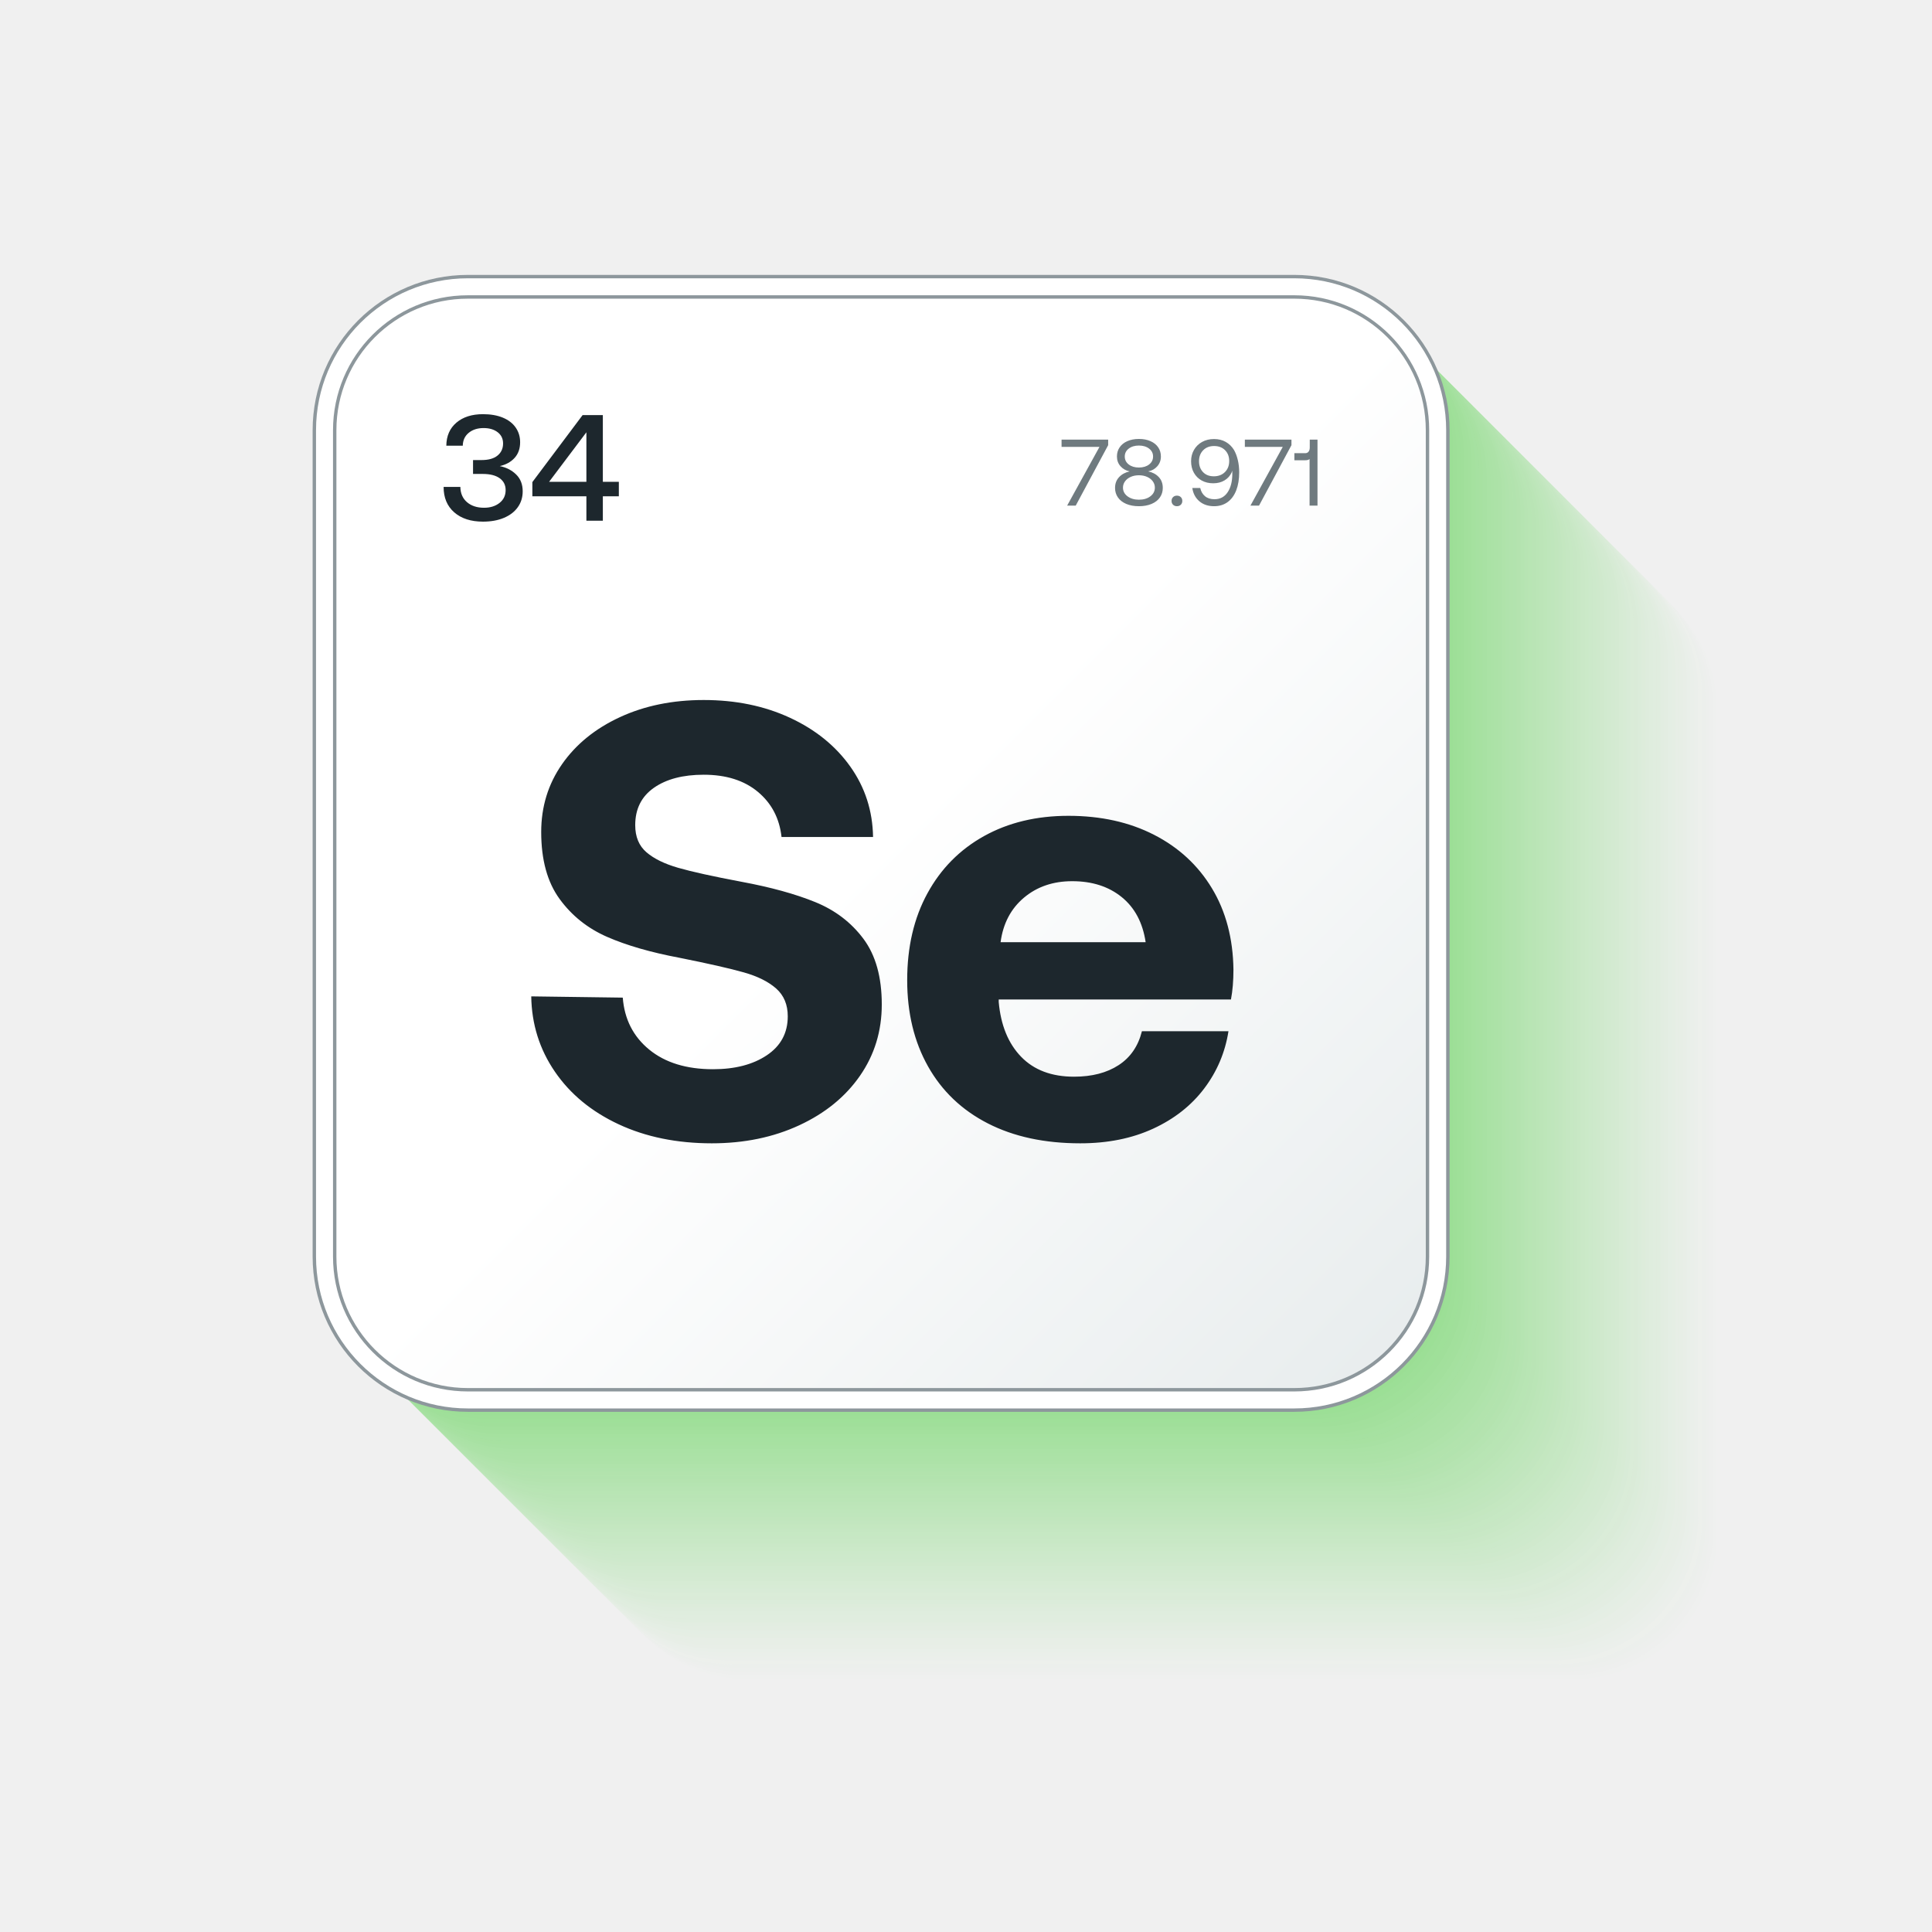
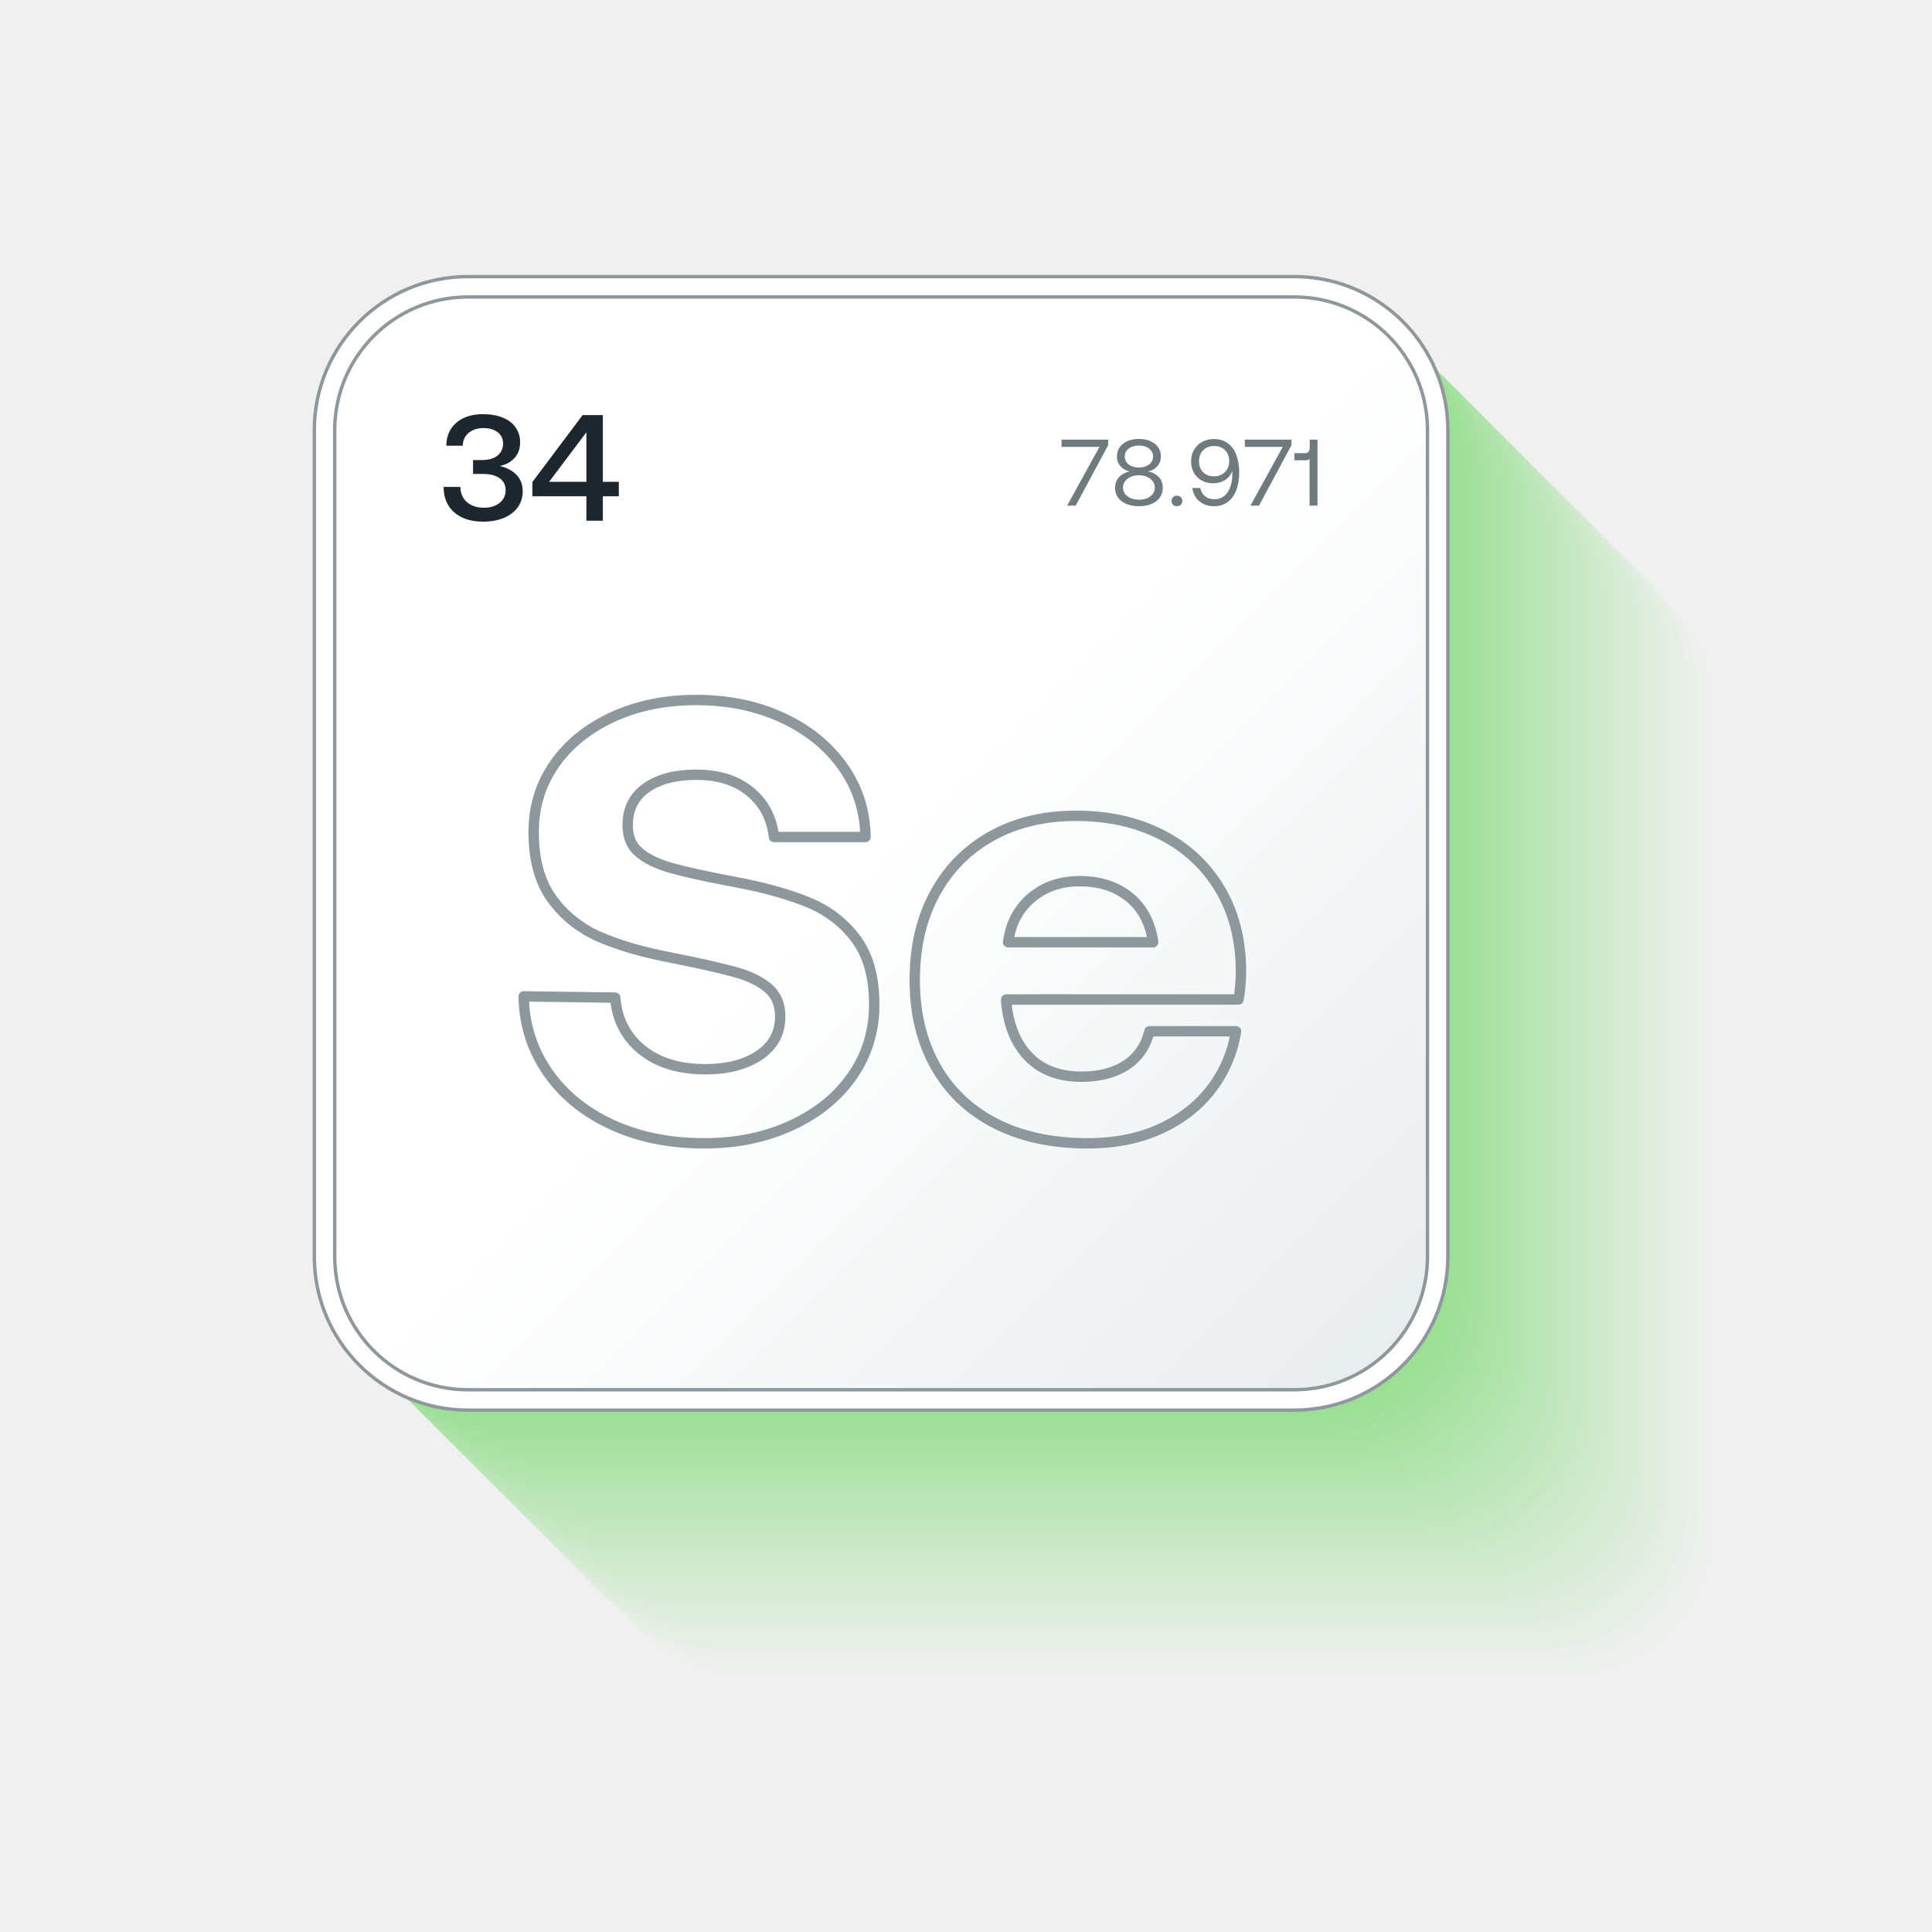
<svg xmlns="http://www.w3.org/2000/svg" viewBox="0 0 1024 1024" width="1024" height="1024">
  <defs>
    <mask id="c0m" maskUnits="userSpaceOnUse" x="0" y="0" width="1024" height="1024">
      <path d="M 398.0,302.0 H 836.0 A 76.0 76.0 0 0 1 912.0,378.0 V 816.0 A 76.0 76.0 0 0 1 836.0,892.0 H 398.0 A 76.0 76.0 0 0 1 322.0,816.0 V 378.0 A 76.0 76.0 0 0 1 398.0,302.0 Z" fill="rgb(0,0,0)" />
      <path d="M 396.0,300.0 H 834.0 A 76.0 76.0 0 0 1 910.0,376.0 V 814.0 A 76.0 76.0 0 0 1 834.0,890.0 H 396.0 A 76.0 76.0 0 0 1 320.0,814.0 V 376.0 A 76.0 76.0 0 0 1 396.0,300.0 Z" fill="rgb(2,2,2)" />
      <path d="M 394.0,298.0 H 832.0 A 76.0 76.0 0 0 1 908.0,374.0 V 812.0 A 76.0 76.0 0 0 1 832.0,888.0 H 394.0 A 76.0 76.0 0 0 1 318.0,812.0 V 374.0 A 76.0 76.0 0 0 1 394.0,298.0 Z" fill="rgb(4,4,4)" />
      <path d="M 392.0,296.0 H 830.0 A 76.0 76.0 0 0 1 906.0,372.0 V 810.0 A 76.0 76.0 0 0 1 830.0,886.0 H 392.0 A 76.0 76.0 0 0 1 316.0,810.0 V 372.0 A 76.0 76.0 0 0 1 392.0,296.0 Z" fill="rgb(6,6,6)" />
      <path d="M 390.0,294.0 H 828.0 A 76.0 76.0 0 0 1 904.0,370.0 V 808.0 A 76.0 76.0 0 0 1 828.0,884.0 H 390.0 A 76.0 76.0 0 0 1 314.0,808.0 V 370.0 A 76.0 76.0 0 0 1 390.0,294.0 Z" fill="rgb(8,8,8)" />
      <path d="M 388.0,292.0 H 826.0 A 76.0 76.0 0 0 1 902.0,368.0 V 806.0 A 76.0 76.0 0 0 1 826.0,882.0 H 388.0 A 76.0 76.0 0 0 1 312.0,806.0 V 368.0 A 76.0 76.0 0 0 1 388.0,292.0 Z" fill="rgb(10,10,10)" />
      <path d="M 386.0,290.0 H 824.0 A 76.0 76.0 0 0 1 900.0,366.0 V 804.0 A 76.0 76.0 0 0 1 824.0,880.0 H 386.0 A 76.0 76.0 0 0 1 310.0,804.0 V 366.0 A 76.0 76.0 0 0 1 386.0,290.0 Z" fill="rgb(13,13,13)" />
      <path d="M 384.0,288.0 H 822.0 A 76.0 76.0 0 0 1 898.0,364.0 V 802.0 A 76.0 76.0 0 0 1 822.0,878.0 H 384.0 A 76.0 76.0 0 0 1 308.0,802.0 V 364.0 A 76.0 76.0 0 0 1 384.0,288.0 Z" fill="rgb(15,15,15)" />
      <path d="M 382.0,286.0 H 820.0 A 76.0 76.0 0 0 1 896.0,362.0 V 800.0 A 76.0 76.0 0 0 1 820.0,876.0 H 382.0 A 76.0 76.0 0 0 1 306.0,800.0 V 362.0 A 76.0 76.0 0 0 1 382.0,286.0 Z" fill="rgb(18,18,18)" />
      <path d="M 380.0,284.0 H 818.0 A 76.0 76.0 0 0 1 894.0,360.0 V 798.0 A 76.0 76.0 0 0 1 818.0,874.0 H 380.0 A 76.0 76.0 0 0 1 304.0,798.0 V 360.0 A 76.0 76.0 0 0 1 380.0,284.0 Z" fill="rgb(21,21,21)" />
      <path d="M 378.0,282.0 H 816.0 A 76.0 76.0 0 0 1 892.0,358.0 V 796.0 A 76.0 76.0 0 0 1 816.0,872.0 H 378.0 A 76.0 76.0 0 0 1 302.0,796.0 V 358.0 A 76.0 76.0 0 0 1 378.0,282.0 Z" fill="rgb(23,23,23)" />
      <path d="M 376.0,280.0 H 814.0 A 76.0 76.0 0 0 1 890.0,356.0 V 794.0 A 76.0 76.0 0 0 1 814.0,870.0 H 376.0 A 76.0 76.0 0 0 1 300.0,794.0 V 356.0 A 76.0 76.0 0 0 1 376.0,280.0 Z" fill="rgb(26,26,26)" />
      <path d="M 374.0,278.0 H 812.0 A 76.0 76.0 0 0 1 888.0,354.0 V 792.0 A 76.0 76.0 0 0 1 812.0,868.0 H 374.0 A 76.0 76.0 0 0 1 298.0,792.0 V 354.0 A 76.0 76.0 0 0 1 374.0,278.0 Z" fill="rgb(29,29,29)" />
      <path d="M 372.0,276.0 H 810.0 A 76.0 76.0 0 0 1 886.0,352.0 V 790.0 A 76.0 76.0 0 0 1 810.0,866.0 H 372.0 A 76.0 76.0 0 0 1 296.0,790.0 V 352.0 A 76.0 76.0 0 0 1 372.0,276.0 Z" fill="rgb(31,31,31)" />
      <path d="M 370.0,274.0 H 808.0 A 76.0 76.0 0 0 1 884.0,350.0 V 788.0 A 76.0 76.0 0 0 1 808.0,864.0 H 370.0 A 76.0 76.0 0 0 1 294.0,788.0 V 350.0 A 76.0 76.0 0 0 1 370.0,274.0 Z" fill="rgb(34,34,34)" />
      <path d="M 368.0,272.0 H 806.0 A 76.0 76.0 0 0 1 882.0,348.0 V 786.0 A 76.0 76.0 0 0 1 806.0,862.0 H 368.0 A 76.0 76.0 0 0 1 292.0,786.0 V 348.0 A 76.0 76.0 0 0 1 368.0,272.0 Z" fill="rgb(37,37,37)" />
      <path d="M 366.0,270.0 H 804.0 A 76.0 76.0 0 0 1 880.0,346.0 V 784.0 A 76.0 76.0 0 0 1 804.0,860.0 H 366.0 A 76.0 76.0 0 0 1 290.0,784.0 V 346.0 A 76.0 76.0 0 0 1 366.0,270.0 Z" fill="rgb(40,40,40)" />
      <path d="M 364.0,268.0 H 802.0 A 76.0 76.0 0 0 1 878.0,344.0 V 782.0 A 76.0 76.0 0 0 1 802.0,858.0 H 364.0 A 76.0 76.0 0 0 1 288.0,782.0 V 344.0 A 76.0 76.0 0 0 1 364.0,268.0 Z" fill="rgb(43,43,43)" />
      <path d="M 362.0,266.0 H 800.0 A 76.0 76.0 0 0 1 876.0,342.0 V 780.0 A 76.0 76.0 0 0 1 800.0,856.0 H 362.0 A 76.0 76.0 0 0 1 286.0,780.0 V 342.0 A 76.0 76.0 0 0 1 362.0,266.0 Z" fill="rgb(46,46,46)" />
      <path d="M 360.0,264.0 H 798.0 A 76.0 76.0 0 0 1 874.0,340.0 V 778.0 A 76.0 76.0 0 0 1 798.0,854.0 H 360.0 A 76.0 76.0 0 0 1 284.0,778.0 V 340.0 A 76.0 76.0 0 0 1 360.0,264.0 Z" fill="rgb(48,48,48)" />
      <path d="M 358.0,262.0 H 796.0 A 76.0 76.0 0 0 1 872.0,338.0 V 776.0 A 76.0 76.0 0 0 1 796.0,852.0 H 358.0 A 76.0 76.0 0 0 1 282.0,776.0 V 338.0 A 76.0 76.0 0 0 1 358.0,262.0 Z" fill="rgb(51,51,51)" />
      <path d="M 356.0,260.0 H 794.0 A 76.0 76.0 0 0 1 870.0,336.0 V 774.0 A 76.0 76.0 0 0 1 794.0,850.0 H 356.0 A 76.0 76.0 0 0 1 280.0,774.0 V 336.0 A 76.0 76.0 0 0 1 356.0,260.0 Z" fill="rgb(54,54,54)" />
      <path d="M 354.0,258.0 H 792.0 A 76.0 76.0 0 0 1 868.0,334.0 V 772.0 A 76.0 76.0 0 0 1 792.0,848.0 H 354.0 A 76.0 76.0 0 0 1 278.0,772.0 V 334.0 A 76.0 76.0 0 0 1 354.0,258.0 Z" fill="rgb(57,57,57)" />
      <path d="M 352.0,256.0 H 790.0 A 76.0 76.0 0 0 1 866.0,332.0 V 770.0 A 76.0 76.0 0 0 1 790.0,846.0 H 352.0 A 76.0 76.0 0 0 1 276.0,770.0 V 332.0 A 76.0 76.0 0 0 1 352.0,256.0 Z" fill="rgb(60,60,60)" />
      <path d="M 350.0,254.0 H 788.0 A 76.0 76.0 0 0 1 864.0,330.0 V 768.0 A 76.0 76.0 0 0 1 788.0,844.0 H 350.0 A 76.0 76.0 0 0 1 274.0,768.0 V 330.0 A 76.0 76.0 0 0 1 350.0,254.0 Z" fill="rgb(63,63,63)" />
      <path d="M 348.0,252.0 H 786.0 A 76.0 76.0 0 0 1 862.0,328.0 V 766.0 A 76.0 76.0 0 0 1 786.0,842.0 H 348.0 A 76.0 76.0 0 0 1 272.0,766.0 V 328.0 A 76.0 76.0 0 0 1 348.0,252.0 Z" fill="rgb(66,66,66)" />
      <path d="M 346.0,250.0 H 784.0 A 76.0 76.0 0 0 1 860.0,326.0 V 764.0 A 76.0 76.0 0 0 1 784.0,840.0 H 346.0 A 76.0 76.0 0 0 1 270.0,764.0 V 326.0 A 76.0 76.0 0 0 1 346.0,250.0 Z" fill="rgb(69,69,69)" />
      <path d="M 344.0,248.0 H 782.0 A 76.0 76.0 0 0 1 858.0,324.0 V 762.0 A 76.0 76.0 0 0 1 782.0,838.0 H 344.0 A 76.0 76.0 0 0 1 268.0,762.0 V 324.0 A 76.0 76.0 0 0 1 344.0,248.0 Z" fill="rgb(73,73,73)" />
      <path d="M 342.0,246.0 H 780.0 A 76.0 76.0 0 0 1 856.0,322.0 V 760.0 A 76.0 76.0 0 0 1 780.0,836.0 H 342.0 A 76.0 76.0 0 0 1 266.0,760.0 V 322.0 A 76.0 76.0 0 0 1 342.0,246.0 Z" fill="rgb(76,76,76)" />
      <path d="M 340.0,244.0 H 778.0 A 76.0 76.0 0 0 1 854.0,320.0 V 758.0 A 76.0 76.0 0 0 1 778.0,834.0 H 340.0 A 76.0 76.0 0 0 1 264.0,758.0 V 320.0 A 76.0 76.0 0 0 1 340.0,244.0 Z" fill="rgb(79,79,79)" />
      <path d="M 338.0,242.0 H 776.0 A 76.0 76.0 0 0 1 852.0,318.0 V 756.0 A 76.0 76.0 0 0 1 776.0,832.0 H 338.0 A 76.0 76.0 0 0 1 262.0,756.0 V 318.0 A 76.0 76.0 0 0 1 338.0,242.0 Z" fill="rgb(82,82,82)" />
      <path d="M 336.0,240.0 H 774.0 A 76.0 76.0 0 0 1 850.0,316.0 V 754.0 A 76.0 76.0 0 0 1 774.0,830.0 H 336.0 A 76.0 76.0 0 0 1 260.0,754.0 V 316.0 A 76.0 76.0 0 0 1 336.0,240.0 Z" fill="rgb(85,85,85)" />
      <path d="M 334.0,238.0 H 772.0 A 76.0 76.0 0 0 1 848.0,314.0 V 752.0 A 76.0 76.0 0 0 1 772.0,828.0 H 334.0 A 76.0 76.0 0 0 1 258.0,752.0 V 314.0 A 76.0 76.0 0 0 1 334.0,238.0 Z" fill="rgb(88,88,88)" />
      <path d="M 332.0,236.0 H 770.0 A 76.0 76.0 0 0 1 846.0,312.0 V 750.0 A 76.0 76.0 0 0 1 770.0,826.0 H 332.0 A 76.0 76.0 0 0 1 256.0,750.0 V 312.0 A 76.0 76.0 0 0 1 332.0,236.0 Z" fill="rgb(91,91,91)" />
      <path d="M 330.0,234.0 H 768.0 A 76.0 76.0 0 0 1 844.0,310.0 V 748.0 A 76.0 76.0 0 0 1 768.0,824.0 H 330.0 A 76.0 76.0 0 0 1 254.0,748.0 V 310.0 A 76.0 76.0 0 0 1 330.0,234.0 Z" fill="rgb(95,95,95)" />
      <path d="M 328.0,232.0 H 766.0 A 76.0 76.0 0 0 1 842.0,308.0 V 746.0 A 76.0 76.0 0 0 1 766.0,822.0 H 328.0 A 76.0 76.0 0 0 1 252.0,746.0 V 308.0 A 76.0 76.0 0 0 1 328.0,232.0 Z" fill="rgb(98,98,98)" />
      <path d="M 326.0,230.0 H 764.0 A 76.0 76.0 0 0 1 840.0,306.0 V 744.0 A 76.0 76.0 0 0 1 764.0,820.0 H 326.0 A 76.0 76.0 0 0 1 250.0,744.0 V 306.0 A 76.0 76.0 0 0 1 326.0,230.0 Z" fill="rgb(101,101,101)" />
      <path d="M 324.0,228.0 H 762.0 A 76.0 76.0 0 0 1 838.0,304.0 V 742.0 A 76.0 76.0 0 0 1 762.0,818.0 H 324.0 A 76.0 76.0 0 0 1 248.0,742.0 V 304.0 A 76.0 76.0 0 0 1 324.0,228.0 Z" fill="rgb(104,104,104)" />
      <path d="M 322.0,226.0 H 760.0 A 76.0 76.0 0 0 1 836.0,302.0 V 740.0 A 76.0 76.0 0 0 1 760.0,816.0 H 322.0 A 76.0 76.0 0 0 1 246.0,740.0 V 302.0 A 76.0 76.0 0 0 1 322.0,226.0 Z" fill="rgb(108,108,108)" />
      <path d="M 320.0,224.0 H 758.0 A 76.0 76.0 0 0 1 834.0,300.0 V 738.0 A 76.0 76.0 0 0 1 758.0,814.0 H 320.0 A 76.0 76.0 0 0 1 244.0,738.0 V 300.0 A 76.0 76.0 0 0 1 320.0,224.0 Z" fill="rgb(111,111,111)" />
      <path d="M 318.0,222.0 H 756.0 A 76.0 76.0 0 0 1 832.0,298.0 V 736.0 A 76.0 76.0 0 0 1 756.0,812.0 H 318.0 A 76.0 76.0 0 0 1 242.0,736.0 V 298.0 A 76.0 76.0 0 0 1 318.0,222.0 Z" fill="rgb(114,114,114)" />
      <path d="M 316.0,220.0 H 754.0 A 76.0 76.0 0 0 1 830.0,296.0 V 734.0 A 76.0 76.0 0 0 1 754.0,810.0 H 316.0 A 76.0 76.0 0 0 1 240.0,734.0 V 296.0 A 76.0 76.0 0 0 1 316.0,220.0 Z" fill="rgb(117,117,117)" />
      <path d="M 314.0,218.0 H 752.0 A 76.0 76.0 0 0 1 828.0,294.0 V 732.0 A 76.0 76.0 0 0 1 752.0,808.0 H 314.0 A 76.0 76.0 0 0 1 238.0,732.0 V 294.0 A 76.0 76.0 0 0 1 314.0,218.0 Z" fill="rgb(121,121,121)" />
      <path d="M 312.0,216.0 H 750.0 A 76.0 76.0 0 0 1 826.0,292.0 V 730.0 A 76.0 76.0 0 0 1 750.0,806.0 H 312.0 A 76.0 76.0 0 0 1 236.0,730.0 V 292.0 A 76.0 76.0 0 0 1 312.0,216.0 Z" fill="rgb(124,124,124)" />
      <path d="M 310.0,214.0 H 748.0 A 76.0 76.0 0 0 1 824.0,290.0 V 728.0 A 76.0 76.0 0 0 1 748.0,804.0 H 310.0 A 76.0 76.0 0 0 1 234.0,728.0 V 290.0 A 76.0 76.0 0 0 1 310.0,214.0 Z" fill="rgb(127,127,127)" />
      <path d="M 308.0,212.0 H 746.0 A 76.0 76.0 0 0 1 822.0,288.0 V 726.0 A 76.0 76.0 0 0 1 746.0,802.0 H 308.0 A 76.0 76.0 0 0 1 232.0,726.0 V 288.0 A 76.0 76.0 0 0 1 308.0,212.0 Z" fill="rgb(131,131,131)" />
      <path d="M 306.0,210.0 H 744.0 A 76.0 76.0 0 0 1 820.0,286.0 V 724.0 A 76.0 76.0 0 0 1 744.0,800.0 H 306.0 A 76.0 76.0 0 0 1 230.0,724.0 V 286.0 A 76.0 76.0 0 0 1 306.0,210.0 Z" fill="rgb(134,134,134)" />
      <path d="M 304.0,208.0 H 742.0 A 76.0 76.0 0 0 1 818.0,284.0 V 722.0 A 76.0 76.0 0 0 1 742.0,798.0 H 304.0 A 76.0 76.0 0 0 1 228.0,722.0 V 284.0 A 76.0 76.0 0 0 1 304.0,208.0 Z" fill="rgb(137,137,137)" />
      <path d="M 302.0,206.0 H 740.0 A 76.0 76.0 0 0 1 816.0,282.0 V 720.0 A 76.0 76.0 0 0 1 740.0,796.0 H 302.0 A 76.0 76.0 0 0 1 226.0,720.0 V 282.0 A 76.0 76.0 0 0 1 302.0,206.0 Z" fill="rgb(141,141,141)" />
      <path d="M 300.0,204.0 H 738.0 A 76.0 76.0 0 0 1 814.0,280.0 V 718.0 A 76.0 76.0 0 0 1 738.0,794.0 H 300.0 A 76.0 76.0 0 0 1 224.0,718.0 V 280.0 A 76.0 76.0 0 0 1 300.0,204.0 Z" fill="rgb(144,144,144)" />
      <path d="M 298.0,202.0 H 736.0 A 76.0 76.0 0 0 1 812.0,278.0 V 716.0 A 76.0 76.0 0 0 1 736.0,792.0 H 298.0 A 76.0 76.0 0 0 1 222.0,716.0 V 278.0 A 76.0 76.0 0 0 1 298.0,202.0 Z" fill="rgb(147,147,147)" />
      <path d="M 296.0,200.0 H 734.0 A 76.0 76.0 0 0 1 810.0,276.0 V 714.0 A 76.0 76.0 0 0 1 734.0,790.0 H 296.0 A 76.0 76.0 0 0 1 220.0,714.0 V 276.0 A 76.0 76.0 0 0 1 296.0,200.0 Z" fill="rgb(151,151,151)" />
      <path d="M 294.0,198.0 H 732.0 A 76.0 76.0 0 0 1 808.0,274.0 V 712.0 A 76.0 76.0 0 0 1 732.0,788.0 H 294.0 A 76.0 76.0 0 0 1 218.0,712.0 V 274.0 A 76.0 76.0 0 0 1 294.0,198.0 Z" fill="rgb(154,154,154)" />
      <path d="M 292.0,196.0 H 730.0 A 76.0 76.0 0 0 1 806.0,272.0 V 710.0 A 76.0 76.0 0 0 1 730.0,786.0 H 292.0 A 76.0 76.0 0 0 1 216.0,710.0 V 272.0 A 76.0 76.0 0 0 1 292.0,196.0 Z" fill="rgb(158,158,158)" />
      <path d="M 290.0,194.0 H 728.0 A 76.0 76.0 0 0 1 804.0,270.0 V 708.0 A 76.0 76.0 0 0 1 728.0,784.0 H 290.0 A 76.0 76.0 0 0 1 214.0,708.0 V 270.0 A 76.0 76.0 0 0 1 290.0,194.0 Z" fill="rgb(161,161,161)" />
      <path d="M 288.0,192.0 H 726.0 A 76.0 76.0 0 0 1 802.0,268.0 V 706.0 A 76.0 76.0 0 0 1 726.0,782.0 H 288.0 A 76.0 76.0 0 0 1 212.0,706.0 V 268.0 A 76.0 76.0 0 0 1 288.0,192.0 Z" fill="rgb(164,164,164)" />
      <path d="M 286.0,190.0 H 724.0 A 76.0 76.0 0 0 1 800.0,266.0 V 704.0 A 76.0 76.0 0 0 1 724.0,780.0 H 286.0 A 76.0 76.0 0 0 1 210.0,704.0 V 266.0 A 76.0 76.0 0 0 1 286.0,190.0 Z" fill="rgb(168,168,168)" />
      <path d="M 284.0,188.0 H 722.0 A 76.0 76.0 0 0 1 798.0,264.0 V 702.0 A 76.0 76.0 0 0 1 722.0,778.0 H 284.0 A 76.0 76.0 0 0 1 208.0,702.0 V 264.0 A 76.0 76.0 0 0 1 284.0,188.0 Z" fill="rgb(171,171,171)" />
      <path d="M 282.0,186.0 H 720.0 A 76.0 76.0 0 0 1 796.0,262.0 V 700.0 A 76.0 76.0 0 0 1 720.0,776.0 H 282.0 A 76.0 76.0 0 0 1 206.0,700.0 V 262.0 A 76.0 76.0 0 0 1 282.0,186.0 Z" fill="rgb(175,175,175)" />
      <path d="M 280.0,184.0 H 718.0 A 76.0 76.0 0 0 1 794.0,260.0 V 698.0 A 76.0 76.0 0 0 1 718.0,774.0 H 280.0 A 76.0 76.0 0 0 1 204.0,698.0 V 260.0 A 76.0 76.0 0 0 1 280.0,184.0 Z" fill="rgb(178,178,178)" />
      <path d="M 278.0,182.0 H 716.0 A 76.0 76.0 0 0 1 792.0,258.0 V 696.0 A 76.0 76.0 0 0 1 716.0,772.0 H 278.0 A 76.0 76.0 0 0 1 202.0,696.0 V 258.0 A 76.0 76.0 0 0 1 278.0,182.0 Z" fill="rgb(182,182,182)" />
      <path d="M 276.0,180.0 H 714.0 A 76.0 76.0 0 0 1 790.0,256.0 V 694.0 A 76.0 76.0 0 0 1 714.0,770.0 H 276.0 A 76.0 76.0 0 0 1 200.0,694.0 V 256.0 A 76.0 76.0 0 0 1 276.0,180.0 Z" fill="rgb(185,185,185)" />
      <path d="M 274.0,178.0 H 712.0 A 76.0 76.0 0 0 1 788.0,254.0 V 692.0 A 76.0 76.0 0 0 1 712.0,768.0 H 274.0 A 76.0 76.0 0 0 1 198.0,692.0 V 254.0 A 76.0 76.0 0 0 1 274.0,178.0 Z" fill="rgb(189,189,189)" />
      <path d="M 272.0,176.0 H 710.0 A 76.0 76.0 0 0 1 786.0,252.0 V 690.0 A 76.0 76.0 0 0 1 710.0,766.0 H 272.0 A 76.0 76.0 0 0 1 196.0,690.0 V 252.0 A 76.0 76.0 0 0 1 272.0,176.0 Z" fill="rgb(192,192,192)" />
      <path d="M 270.0,174.0 H 708.0 A 76.0 76.0 0 0 1 784.0,250.0 V 688.0 A 76.0 76.0 0 0 1 708.0,764.0 H 270.0 A 76.0 76.0 0 0 1 194.0,688.0 V 250.0 A 76.0 76.0 0 0 1 270.0,174.0 Z" fill="rgb(196,196,196)" />
      <path d="M 268.0,172.0 H 706.0 A 76.0 76.0 0 0 1 782.0,248.0 V 686.0 A 76.0 76.0 0 0 1 706.0,762.0 H 268.0 A 76.0 76.0 0 0 1 192.0,686.0 V 248.0 A 76.0 76.0 0 0 1 268.0,172.0 Z" fill="rgb(199,199,199)" />
      <path d="M 266.0,170.0 H 704.0 A 76.0 76.0 0 0 1 780.0,246.0 V 684.0 A 76.0 76.0 0 0 1 704.0,760.0 H 266.0 A 76.0 76.0 0 0 1 190.0,684.0 V 246.0 A 76.0 76.0 0 0 1 266.0,170.0 Z" fill="rgb(203,203,203)" />
      <path d="M 264.0,168.0 H 702.0 A 76.0 76.0 0 0 1 778.0,244.0 V 682.0 A 76.0 76.0 0 0 1 702.0,758.0 H 264.0 A 76.0 76.0 0 0 1 188.0,682.0 V 244.0 A 76.0 76.0 0 0 1 264.0,168.0 Z" fill="rgb(206,206,206)" />
      <path d="M 262.0,166.0 H 700.0 A 76.0 76.0 0 0 1 776.0,242.0 V 680.0 A 76.0 76.0 0 0 1 700.0,756.0 H 262.0 A 76.0 76.0 0 0 1 186.0,680.0 V 242.0 A 76.0 76.0 0 0 1 262.0,166.0 Z" fill="rgb(210,210,210)" />
      <path d="M 260.0,164.0 H 698.0 A 76.0 76.0 0 0 1 774.0,240.0 V 678.0 A 76.0 76.0 0 0 1 698.0,754.0 H 260.0 A 76.0 76.0 0 0 1 184.0,678.0 V 240.0 A 76.0 76.0 0 0 1 260.0,164.0 Z" fill="rgb(214,214,214)" />
      <path d="M 258.0,162.0 H 696.0 A 76.0 76.0 0 0 1 772.0,238.0 V 676.0 A 76.0 76.0 0 0 1 696.0,752.0 H 258.0 A 76.0 76.0 0 0 1 182.0,676.0 V 238.0 A 76.0 76.0 0 0 1 258.0,162.0 Z" fill="rgb(217,217,217)" />
      <path d="M 256.0,160.0 H 694.0 A 76.0 76.0 0 0 1 770.0,236.0 V 674.0 A 76.0 76.0 0 0 1 694.0,750.0 H 256.0 A 76.0 76.0 0 0 1 180.0,674.0 V 236.0 A 76.0 76.0 0 0 1 256.0,160.0 Z" fill="rgb(221,221,221)" />
      <path d="M 254.0,158.0 H 692.0 A 76.0 76.0 0 0 1 768.0,234.0 V 672.0 A 76.0 76.0 0 0 1 692.0,748.0 H 254.0 A 76.0 76.0 0 0 1 178.0,672.0 V 234.0 A 76.0 76.0 0 0 1 254.0,158.0 Z" fill="rgb(224,224,224)" />
      <path d="M 252.0,156.0 H 690.0 A 76.0 76.0 0 0 1 766.0,232.0 V 670.0 A 76.0 76.0 0 0 1 690.0,746.0 H 252.0 A 76.0 76.0 0 0 1 176.0,670.0 V 232.0 A 76.0 76.0 0 0 1 252.0,156.0 Z" fill="rgb(228,228,228)" />
      <path d="M 250.0,154.0 H 688.0 A 76.0 76.0 0 0 1 764.0,230.0 V 668.0 A 76.0 76.0 0 0 1 688.0,744.0 H 250.0 A 76.0 76.0 0 0 1 174.0,668.0 V 230.0 A 76.0 76.0 0 0 1 250.0,154.0 Z" fill="rgb(231,231,231)" />
    </mask>
    <linearGradient id="c0f" x1="0" y1="0" x2="1" y2="1">
      <stop offset=".5" stop-color="#ffffff" />
      <stop offset="1" stop-color="#e6ebec" />
    </linearGradient>
  </defs>
  <rect width="1024" height="1024" fill="#8fdc88" mask="url(#c0m)" />
  <path d="M 248.0,152.0 H 686.0 A 76.0 76.0 0 0 1 762.0,228.0 V 666.0 A 76.0 76.0 0 0 1 686.0,742.0 H 248.0 A 76.0 76.0 0 0 1 172.0,666.0 V 228.0 A 76.0 76.0 0 0 1 248.0,152.0 Z" fill="url(#c0f)" />
  <path d="M 248.0,152.0 H 686.0 A 76.0 76.0 0 0 1 762.0,228.0 V 666.0 A 76.0 76.0 0 0 1 686.0,742.0 H 248.0 A 76.0 76.0 0 0 1 172.0,666.0 V 228.0 A 76.0 76.0 0 0 1 248.0,152.0 Z" fill="none" stroke="#8d979c" stroke-width="12.6" stroke-linejoin="round" />
  <path d="M 248.0,152.0 H 686.0 A 76.0 76.0 0 0 1 762.0,228.0 V 666.0 A 76.0 76.0 0 0 1 686.0,742.0 H 248.0 A 76.0 76.0 0 0 1 172.0,666.0 V 228.0 A 76.0 76.0 0 0 1 248.0,152.0 Z" fill="none" stroke="#ffffff" stroke-width="9.0" stroke-linejoin="round" />
  <path d="M273.56 251.48C271.24 249.213 268.347 247.733 264.88 247.04C268.187 246.293 270.813 244.84 272.76 242.68C274.707 240.52 275.68 237.76 275.68 234.4C275.68 231.467 274.893 228.867 273.32 226.6C271.747 224.333 269.48 222.587 266.52 221.36C263.56 220.133 260.053 219.52 256.0 219.52C250.133 219.52 245.44 221.013 241.92 224.0C238.4 226.987 236.613 231.067 236.56 236.24H245.28C245.333 233.36 246.387 231.08 248.44 229.4C250.493 227.72 253.12 226.88 256.32 226.88C259.36 226.88 261.84 227.613 263.76 229.08C265.68 230.547 266.64 232.533 266.64 235.04C266.64 237.707 265.667 239.84 263.72 241.44C261.773 243.04 258.96 243.84 255.28 243.84H250.72V251.2H255.84C259.733 251.2 262.733 251.96 264.84 253.48C266.947 255.0 268.0 257.093 268.0 259.76C268.0 262.587 266.92 264.853 264.76 266.56C262.6 268.267 259.867 269.12 256.56 269.12C252.827 269.12 249.813 268.133 247.52 266.16C245.227 264.187 244.053 261.493 244.0 258.08H235.12C235.12 263.787 237.0 268.28 240.76 271.56C244.52 274.84 249.6 276.48 256.0 276.48C260.213 276.48 263.907 275.813 267.08 274.48C270.253 273.147 272.707 271.267 274.44 268.84C276.173 266.413 277.04 263.6 277.04 260.4C277.04 256.72 275.88 253.747 273.56 251.48Z M282.16 255.52V263.04H310.8V276.0H319.52V263.04H328.0V255.36H319.52V220.0H308.8ZM291.04 255.36 310.8 229.12V255.36Z" fill="#1d272d" />
  <path d="M562.65 233.0V236.85H582.75L565.6 268.0H570.15L587.35 235.95V233.0Z M614.15 252.825C612.717 251.308 610.85 250.317 608.55 249.85C610.517 249.483 612.133 248.575 613.4 247.125C614.667 245.675 615.3 243.95 615.3 241.95C615.3 240.117 614.825 238.5 613.875 237.1C612.925 235.7 611.567 234.608 609.8 233.825C608.033 233.042 605.983 232.65 603.65 232.65C601.317 232.65 599.267 233.042 597.5 233.825C595.733 234.608 594.375 235.7 593.425 237.1C592.475 238.5 592.0 240.117 592.0 241.95C592.0 243.983 592.633 245.708 593.9 247.125C595.167 248.542 596.783 249.45 598.75 249.85C596.45 250.35 594.583 251.358 593.15 252.875C591.717 254.392 591.0 256.3 591.0 258.6C591.0 260.5 591.508 262.183 592.525 263.65C593.542 265.117 595.008 266.258 596.925 267.075C598.842 267.892 601.083 268.3 603.65 268.3C606.217 268.3 608.458 267.892 610.375 267.075C612.292 266.258 613.758 265.117 614.775 263.65C615.792 262.183 616.3 260.5 616.3 258.6C616.3 256.267 615.583 254.342 614.15 252.825ZM598.25 246.175C596.85 245.092 596.15 243.683 596.15 241.95C596.15 240.25 596.85 238.858 598.25 237.775C599.65 236.692 601.45 236.15 603.65 236.15C605.85 236.15 607.65 236.692 609.05 237.775C610.45 238.858 611.15 240.25 611.15 241.95C611.15 243.683 610.45 245.092 609.05 246.175C607.65 247.258 605.85 247.8 603.65 247.8C601.45 247.8 599.65 247.258 598.25 246.175ZM609.725 263.05C608.142 264.25 606.117 264.85 603.65 264.85C601.217 264.85 599.2 264.25 597.6 263.05C596.0 261.85 595.2 260.317 595.2 258.45C595.2 257.217 595.567 256.1 596.3 255.1C597.033 254.1 598.042 253.317 599.325 252.75C600.608 252.183 602.05 251.9 603.65 251.9C605.25 251.9 606.692 252.183 607.975 252.75C609.258 253.317 610.267 254.1 611.0 255.1C611.733 256.1 612.1 257.217 612.1 258.45C612.1 260.317 611.308 261.85 609.725 263.05Z M621.75 263.475C621.217 263.992 620.95 264.667 620.95 265.5C620.95 266.333 621.217 267.008 621.75 267.525C622.283 268.042 622.967 268.3 623.8 268.3C624.633 268.3 625.317 268.042 625.85 267.525C626.383 267.008 626.65 266.333 626.65 265.5C626.65 264.667 626.383 263.992 625.85 263.475C625.317 262.958 624.633 262.7 623.8 262.7C622.967 262.7 622.283 262.958 621.75 263.475Z M656.075 243.85C655.592 241.817 654.917 240.033 654.05 238.5C652.917 236.667 651.458 235.242 649.675 234.225C647.892 233.208 645.817 232.7 643.45 232.7C641.083 232.7 638.983 233.208 637.15 234.225C635.317 235.242 633.883 236.642 632.85 238.425C631.817 240.208 631.3 242.217 631.3 244.45C631.3 246.783 631.8 248.833 632.8 250.6C633.8 252.367 635.183 253.733 636.95 254.7C638.717 255.667 640.75 256.15 643.05 256.15C645.35 256.15 647.35 255.633 649.05 254.6C650.75 253.567 652 252.167 652.8 250.4C652.9 250.2 653 249.883 653.1 249.45L653.15 251.15C653.15 255.183 652.325 258.433 650.675 260.9C649.025 263.367 646.7 264.6 643.7 264.6C641.633 264.6 639.958 264.067 638.675 263.0C637.392 261.933 636.55 260.483 636.15 258.65H631.95C632.383 261.583 633.625 263.925 635.675 265.675C637.725 267.425 640.333 268.3 643.5 268.3C646.267 268.3 648.65 267.575 650.65 266.125C652.65 264.675 654.175 262.6 655.225 259.9C656.275 257.2 656.8 254.017 656.8 250.35C656.8 248.05 656.558 245.883 656.075 243.85ZM637.625 250.225C636.208 248.742 635.5 246.817 635.5 244.45C635.5 242.083 636.233 240.15 637.7 238.65C639.167 237.15 641.1 236.4 643.5 236.4C645.9 236.4 647.833 237.133 649.3 238.6C650.767 240.067 651.5 241.983 651.5 244.35C651.5 246.75 650.75 248.7 649.25 250.2C647.75 251.7 645.783 252.45 643.35 252.45C640.95 252.45 639.042 251.708 637.625 250.225Z M659.8 233.0V236.85H679.9L662.75 268.0H667.3L684.5 235.95V233.0Z M698.3 233.0H694.2V237.2C694.2 238.1 693.992 238.825 693.575 239.375C693.158 239.925 692.55 240.2 691.75 240.2H686.05V243.95H691.7C692.833 243.95 693.633 243.733 694.1 243.3V268.0H698.3Z" fill="#6f7a7f" />
-   <path d="M330.08 528.76 281.57 528.1C281.79 542.84 285.97 556.15 294.11 568.03C302.25 579.91 313.525 589.205 327.935 595.915C342.345 602.625 358.79 605.98 377.27 605.98C394.43 605.98 409.885 602.79 423.635 596.41C437.385 590.03 448.11 581.285 455.81 570.175C463.51 559.065 467.36 546.47 467.36 532.39C467.36 517.87 464.115 506.265 457.625 497.575C451.135 488.885 442.61 482.395 432.05 478.105C421.49 473.815 408.51 470.24 393.11 467.38C377.93 464.52 366.71 462.045 359.45 459.955C352.19 457.865 346.58 455.115 342.62 451.705C338.66 448.295 336.68 443.51 336.68 437.35C336.68 428.77 339.98 422.17 346.58 417.55C353.18 412.93 361.98 410.62 372.98 410.62C384.86 410.62 394.43 413.645 401.69 419.695C408.95 425.745 413.13 433.72 414.23 443.62H462.74C462.52 429.76 458.505 417.33 450.695 406.33C442.885 395.33 432.215 386.695 418.685 380.425C405.155 374.155 389.92 371.02 372.98 371.02C356.48 371.02 341.685 374.045 328.595 380.095C315.505 386.145 305.275 394.45 297.905 405.01C290.535 415.57 286.85 427.56 286.85 440.98C286.85 455.72 290.095 467.545 296.585 476.455C303.075 485.365 311.49 492.075 321.83 496.585C332.17 501.095 344.93 504.78 360.11 507.64C375.51 510.72 386.895 513.305 394.265 515.395C401.635 517.485 407.355 520.345 411.425 523.975C415.495 527.605 417.53 532.5 417.53 538.66C417.53 547.46 413.845 554.335 406.475 559.285C399.105 564.235 389.59 566.71 377.93 566.71C363.85 566.71 352.575 563.245 344.105 556.315C335.635 549.385 330.96 540.2 330.08 528.76Z M491.555 473.485C484.405 486.575 480.83 501.92 480.83 519.52C480.83 536.9 484.515 552.135 491.885 565.225C499.255 578.315 509.815 588.38 523.565 595.42C537.315 602.46 553.65 605.98 572.57 605.98C587.09 605.98 599.96 603.395 611.18 598.225C622.4 593.055 631.42 585.96 638.24 576.94C645.06 567.92 649.35 557.8 651.11 546.58H605.24C603.26 554.5 599.135 560.495 592.865 564.565C586.595 568.635 578.73 570.67 569.27 570.67C557.39 570.67 548.04 567.15 541.22 560.11C534.4 553.07 530.44 543.39 529.34 531.07V529.75H652.43C653.31 525.13 653.75 519.85 653.75 513.91C653.53 497.41 649.735 483.055 642.365 470.845C634.995 458.635 624.765 449.175 611.675 442.465C598.585 435.755 583.46 432.4 566.3 432.4C549.36 432.4 534.455 435.975 521.585 443.125C508.715 450.275 498.705 460.395 491.555 473.485ZM607.22 499.39H530.33C531.65 489.49 535.775 481.625 542.705 475.795C549.635 469.965 558.16 467.05 568.28 467.05C578.84 467.05 587.585 469.855 594.515 475.465C601.445 481.075 605.68 489.05 607.22 499.39Z" fill="#1d272d" />
+   <path d="M326.08 528.76 277.57 528.1C277.79 542.84 281.97 556.15 290.11 568.03C298.25 579.91 309.525 589.205 323.935 595.915C338.345 602.625 354.79 605.98 373.27 605.98C390.43 605.98 405.885 602.79 419.635 596.41C433.385 590.03 444.11 581.285 451.81 570.175C459.51 559.065 463.36 546.47 463.36 532.39C463.36 517.87 460.115 506.265 453.625 497.575C447.135 488.885 438.61 482.395 428.05 478.105C417.49 473.815 404.51 470.24 389.11 467.38C373.93 464.52 362.71 462.045 355.45 459.955C348.19 457.865 342.58 455.115 338.62 451.705C334.66 448.295 332.68 443.51 332.68 437.35C332.68 428.77 335.98 422.17 342.58 417.55C349.18 412.93 357.98 410.62 368.98 410.62C380.86 410.62 390.43 413.645 397.69 419.695C404.95 425.745 409.13 433.72 410.23 443.62H458.74C458.52 429.76 454.505 417.33 446.695 406.33C438.885 395.33 428.215 386.695 414.685 380.425C401.155 374.155 385.92 371.02 368.98 371.02C352.48 371.02 337.685 374.045 324.595 380.095C311.505 386.145 301.275 394.45 293.905 405.01C286.535 415.57 282.85 427.56 282.85 440.98C282.85 455.72 286.095 467.545 292.585 476.455C299.075 485.365 307.49 492.075 317.83 496.585C328.17 501.095 340.93 504.78 356.11 507.64C371.51 510.72 382.895 513.305 390.265 515.395C397.635 517.485 403.355 520.345 407.425 523.975C411.495 527.605 413.53 532.5 413.53 538.66C413.53 547.46 409.845 554.335 402.475 559.285C395.105 564.235 385.59 566.71 373.93 566.71C359.85 566.71 348.575 563.245 340.105 556.315C331.635 549.385 326.96 540.2 326.08 528.76Z M495.555 473.485C488.405 486.575 484.83 501.92 484.83 519.52C484.83 536.9 488.515 552.135 495.885 565.225C503.255 578.315 513.815 588.38 527.565 595.42C541.315 602.46 557.65 605.98 576.57 605.98C591.09 605.98 603.96 603.395 615.18 598.225C626.4 593.055 635.42 585.96 642.24 576.94C649.06 567.92 653.35 557.8 655.11 546.58H609.24C607.26 554.5 603.135 560.495 596.865 564.565C590.595 568.635 582.73 570.67 573.27 570.67C561.39 570.67 552.04 567.15 545.22 560.11C538.4 553.07 534.44 543.39 533.34 531.07V529.75H656.43C657.31 525.13 657.75 519.85 657.75 513.91C657.53 497.41 653.735 483.055 646.365 470.845C638.995 458.635 628.765 449.175 615.675 442.465C602.585 435.755 587.46 432.4 570.3 432.4C553.36 432.4 538.455 435.975 525.585 443.125C512.715 450.275 502.705 460.395 495.555 473.485ZM611.22 499.39H534.33C535.65 489.49 539.775 481.625 546.705 475.795C553.635 469.965 562.16 467.05 572.28 467.05C582.84 467.05 591.585 469.855 598.515 475.465C605.445 481.075 609.68 489.05 611.22 499.39Z" fill="none" stroke="#8d979c" stroke-width="5.5" stroke-linejoin="round" />
</svg>
